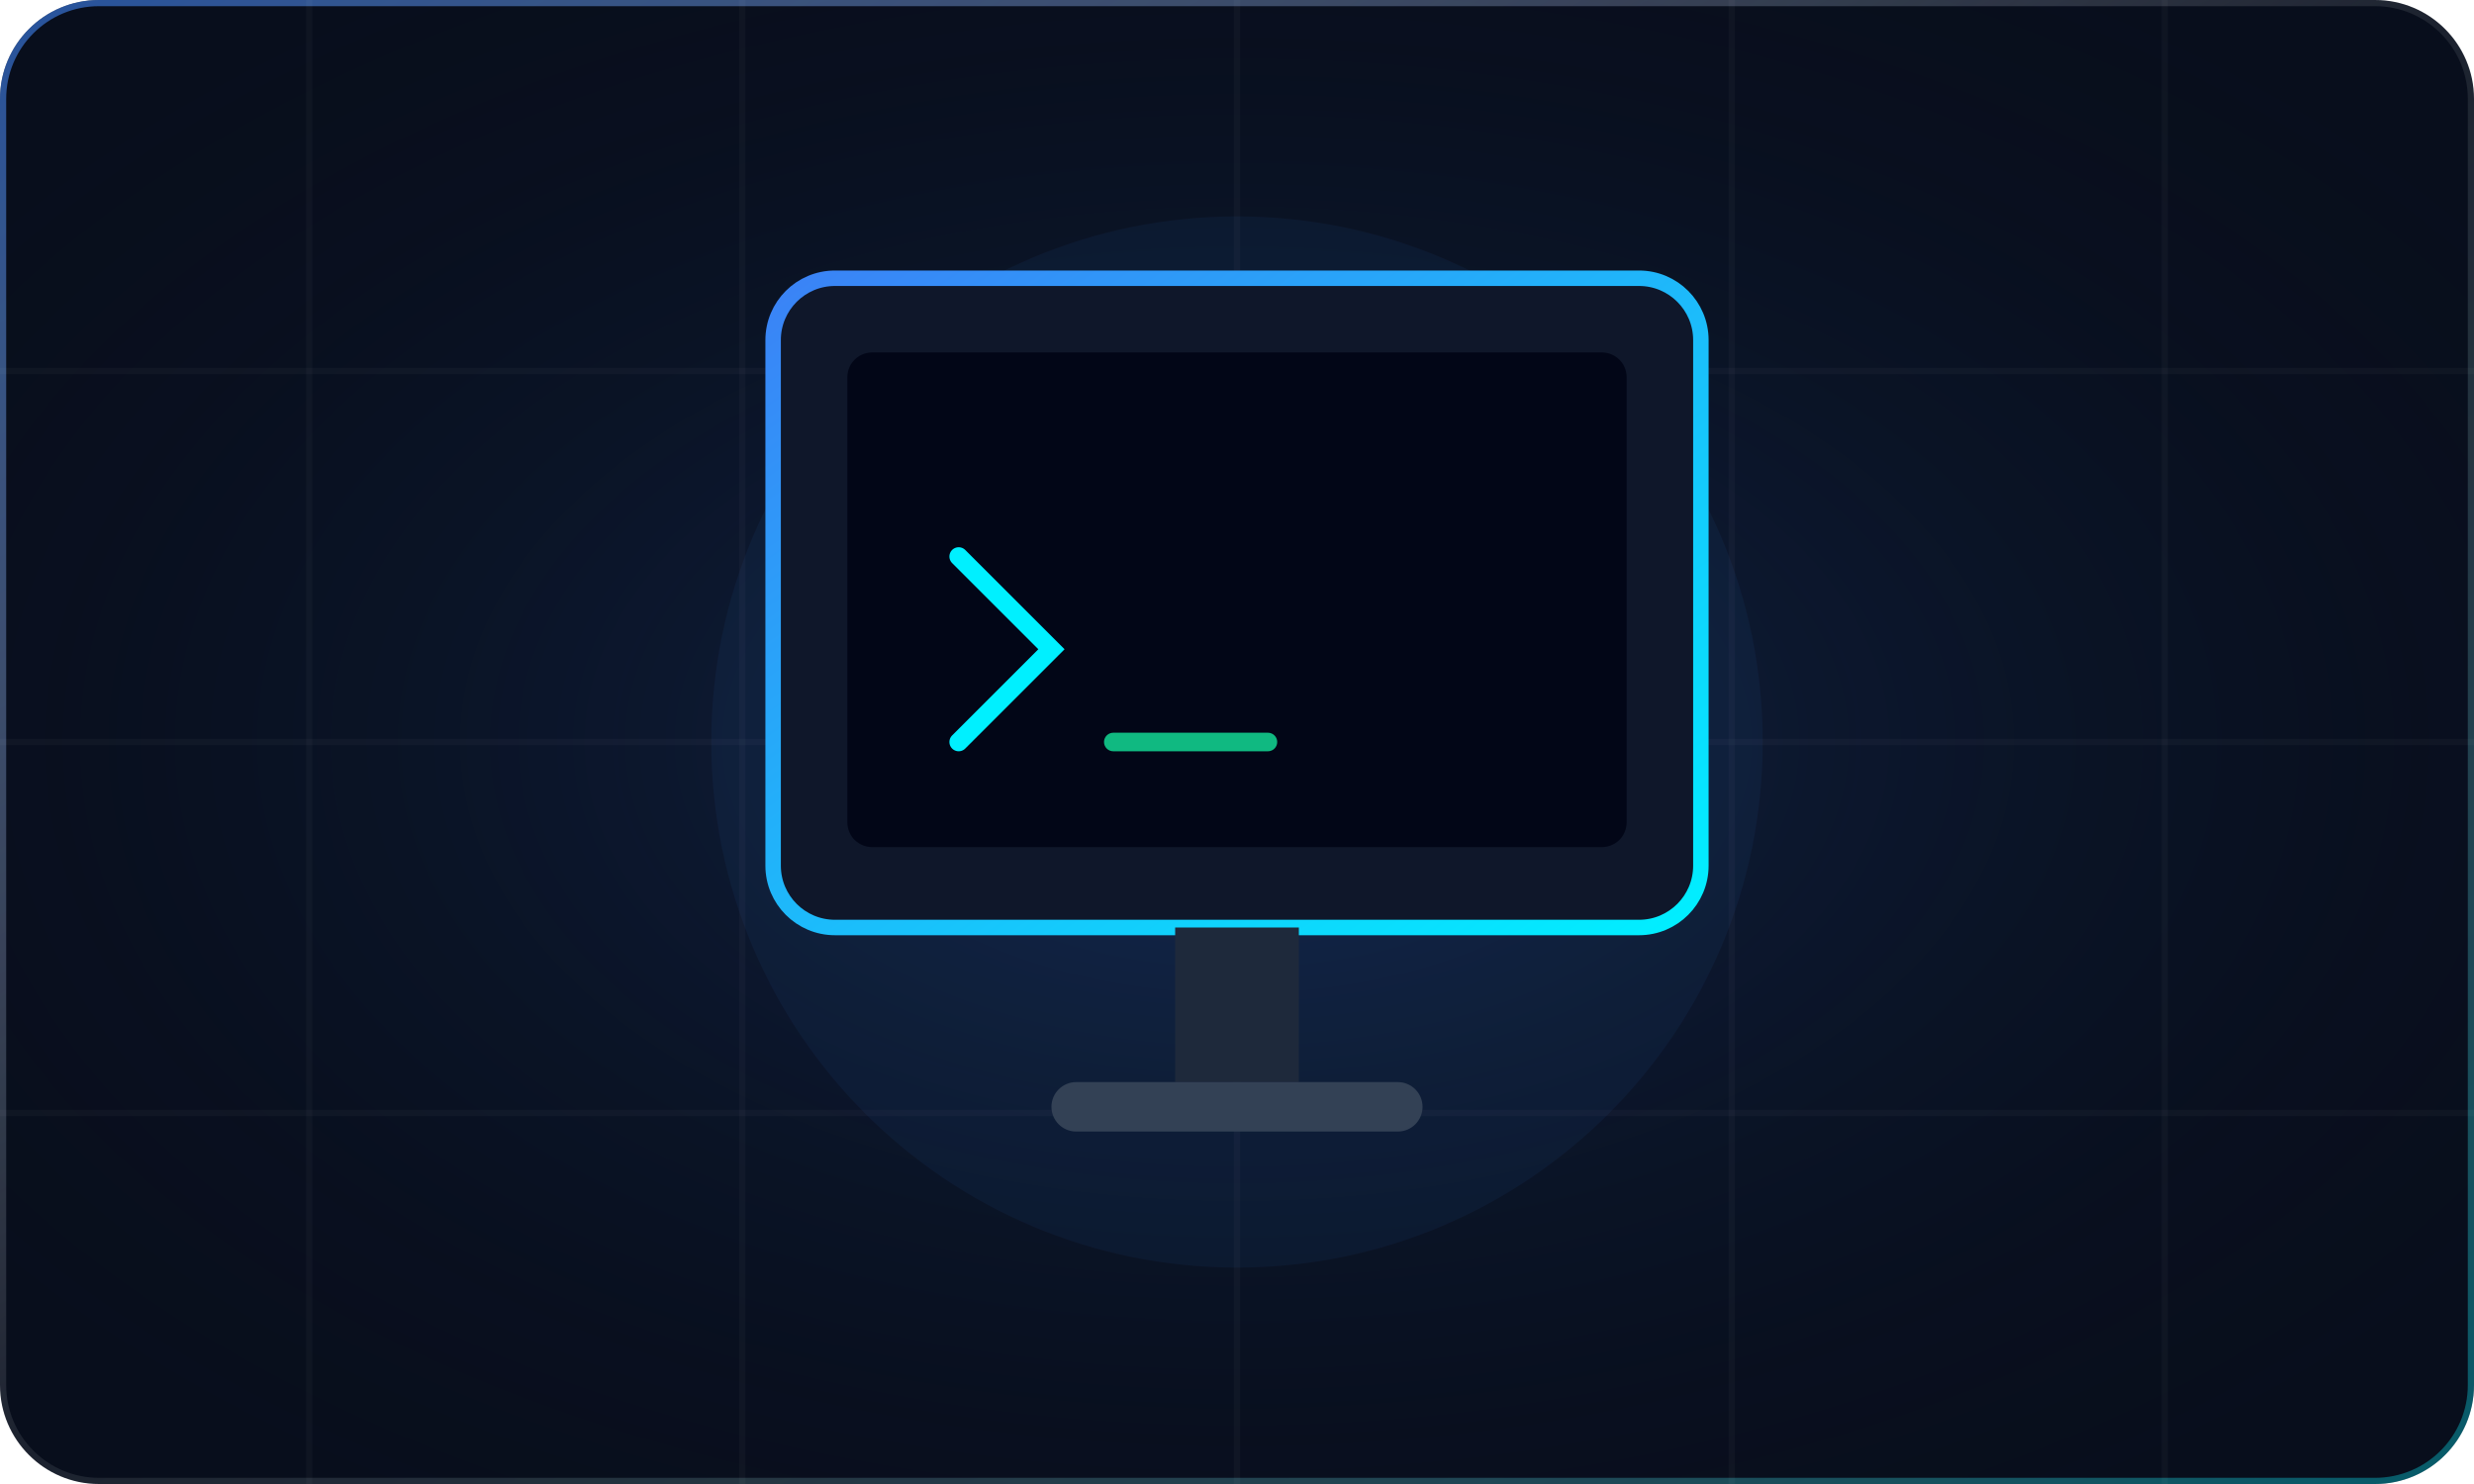
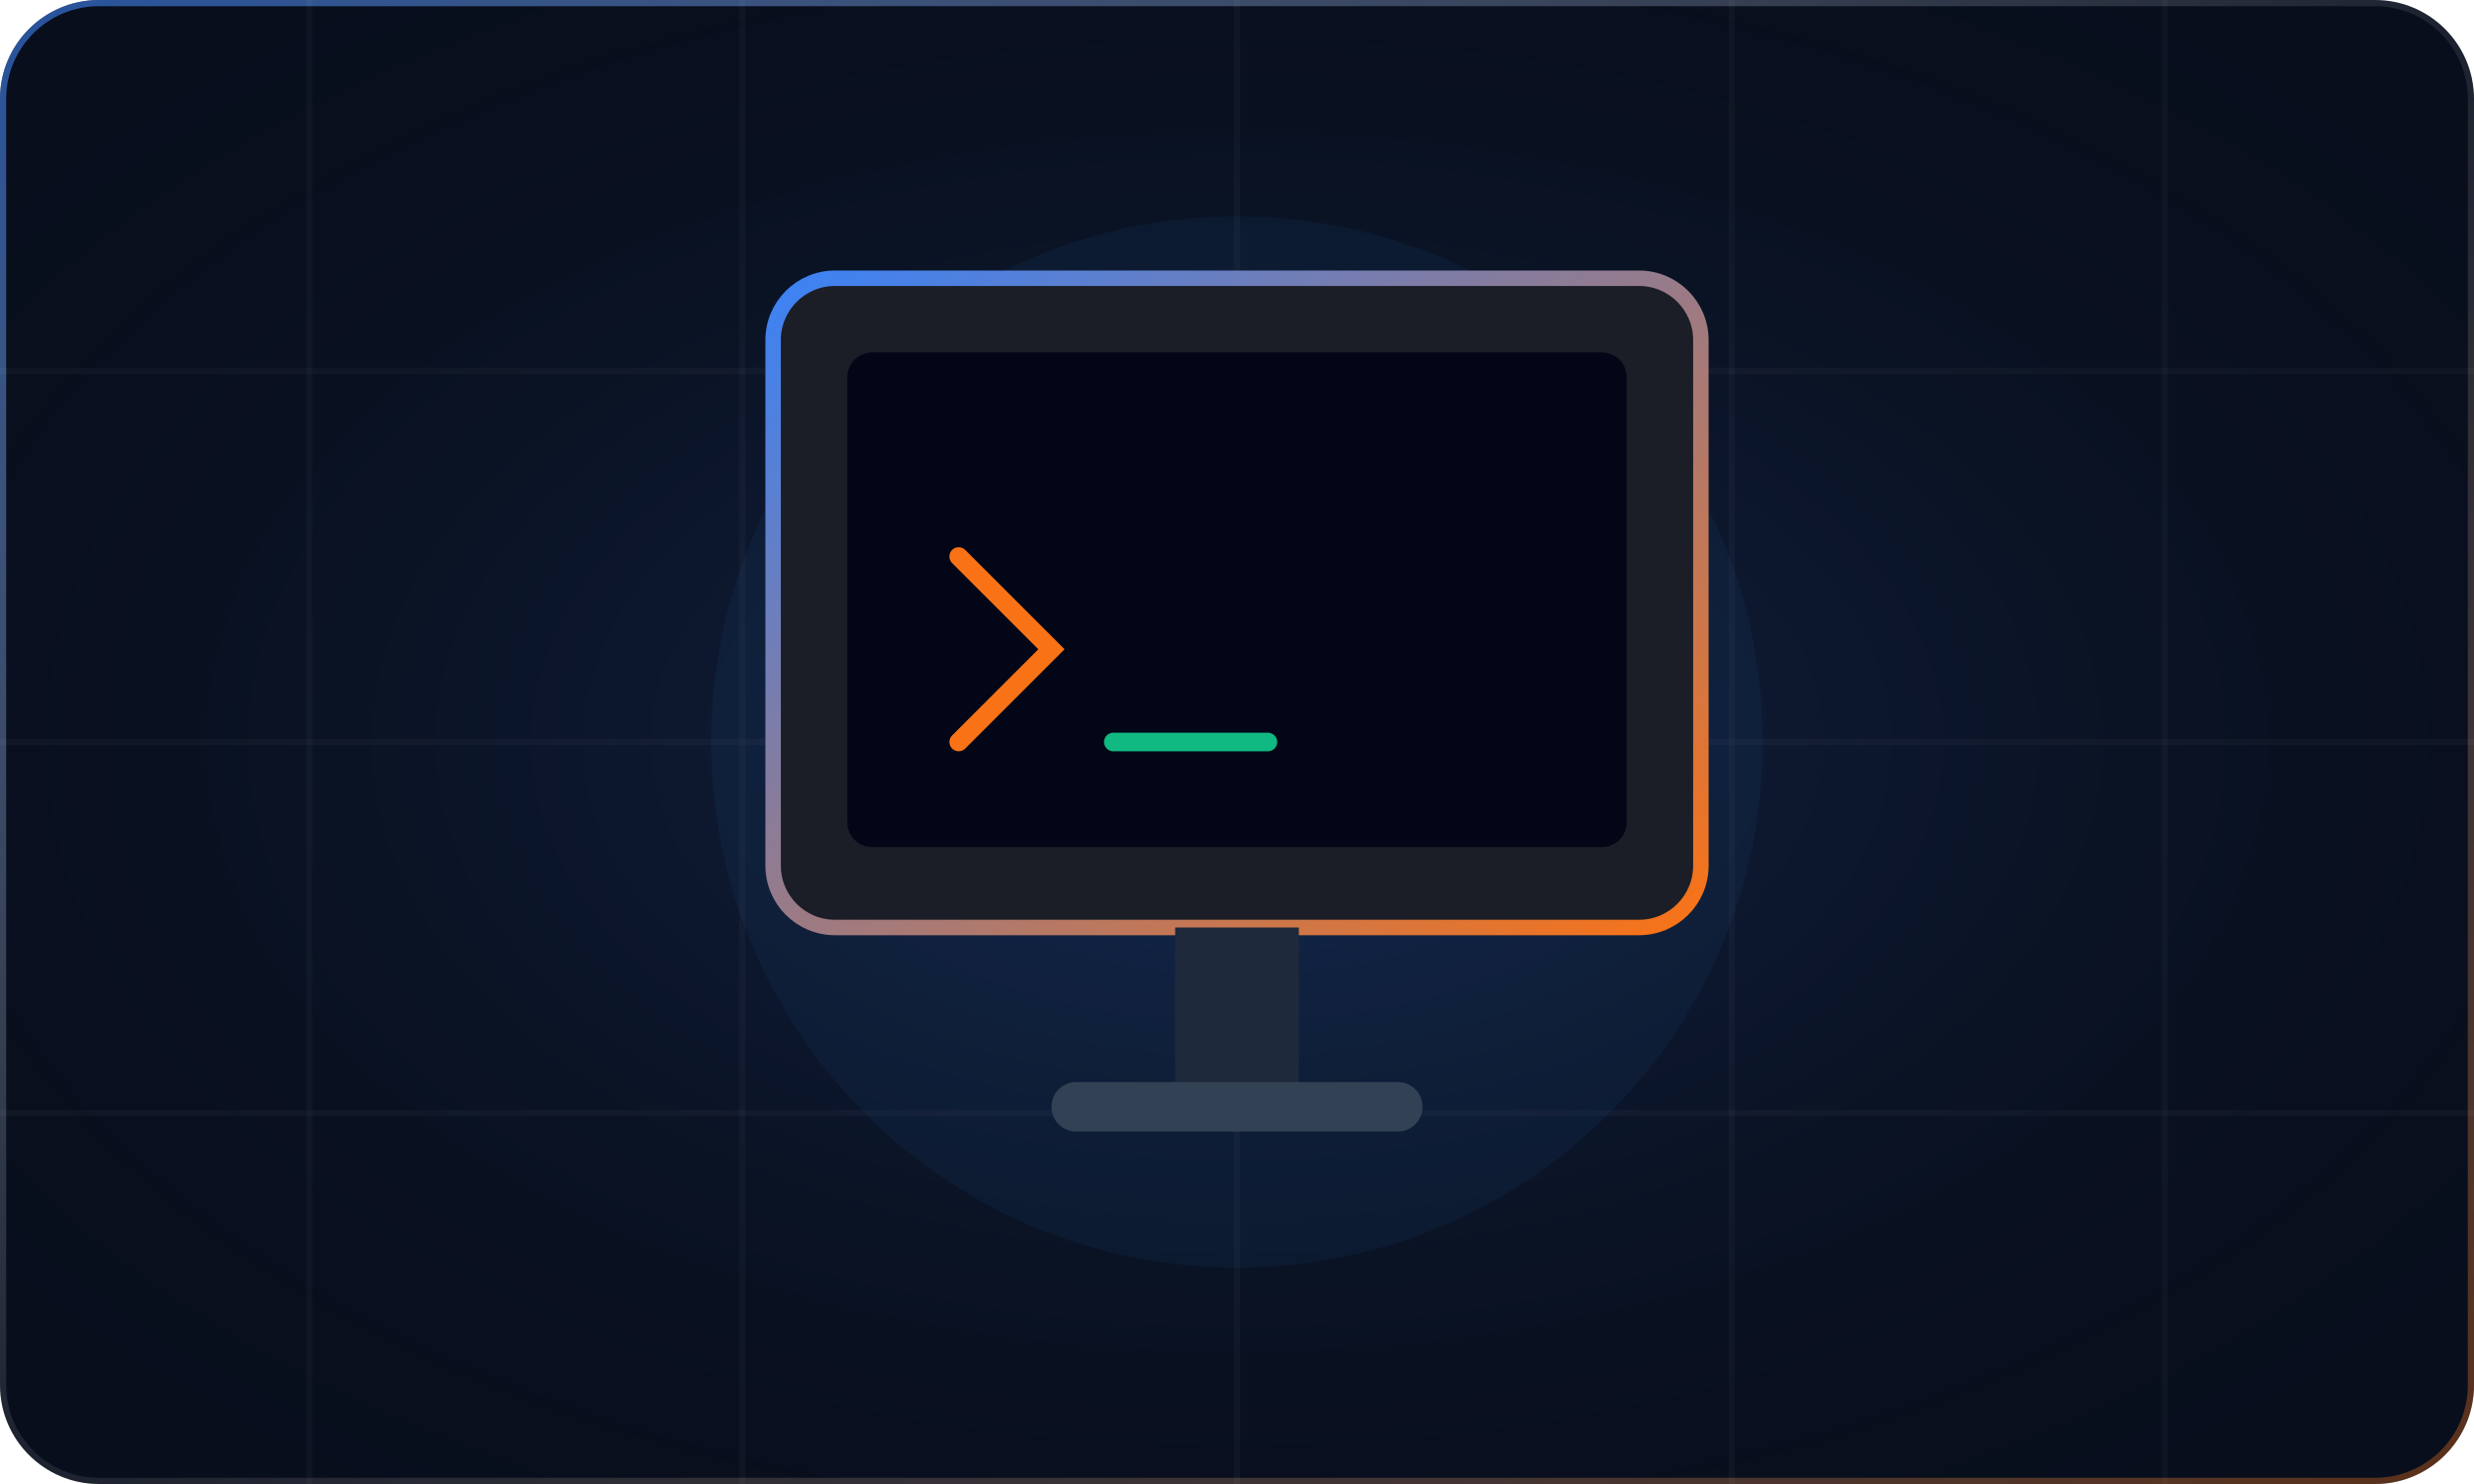
<svg xmlns="http://www.w3.org/2000/svg" viewBox="0 0 400 240" width="400" height="240" fill="none">
  <defs>
    <radialGradient id="bgGlow" cx="50%" cy="50%" r="65%">
      <stop offset="0%" stop-color="#3b82f6" stop-opacity="0.2" />
-       <stop offset="100%" stop-color="#060913" stop-opacity="0" />
+       <stop offset="100%" stop-color="#0f1115" stop-opacity="0" />
    </radialGradient>
    <linearGradient id="borderGrad" x1="0%" y1="0%" x2="100%" y2="100%">
      <stop offset="0%" stop-color="#3b82f6" stop-opacity="0.6" />
      <stop offset="50%" stop-color="rgba(255,255,255,0.08)" />
-       <stop offset="100%" stop-color="#00f0ff" stop-opacity="0.35" />
+       <stop offset="100%" stop-color="#f97316" stop-opacity="0.35" />
    </linearGradient>
    <linearGradient id="accentGrad" x1="0%" y1="0%" x2="100%" y2="100%">
      <stop offset="0%" stop-color="#3b82f6" />
-       <stop offset="100%" stop-color="#00f0ff" />
+       <stop offset="100%" stop-color="#f97316" />
    </linearGradient>
    <filter id="glow" x="-20%" y="-20%" width="140%" height="140%">
      <feGaussianBlur stdDeviation="3.5" result="b" />
      <feComposite in="SourceGraphic" in2="b" operator="over" />
    </filter>
  </defs>
  <rect width="400" height="240" rx="16" fill="#080e1c" />
  <rect width="400" height="240" rx="16" fill="url(#bgGlow)" />
  <rect x="0.5" y="0.5" width="399" height="239" rx="15.5" stroke="url(#borderGrad)" stroke-width="1" />
  <g stroke="rgba(255,255,255,0.03)" stroke-width="1">
    <line x1="50" y1="0" x2="50" y2="240" />
    <line x1="120" y1="0" x2="120" y2="240" />
    <line x1="200" y1="0" x2="200" y2="240" />
    <line x1="280" y1="0" x2="280" y2="240" />
    <line x1="350" y1="0" x2="350" y2="240" />
    <line x1="0" y1="60" x2="400" y2="60" />
    <line x1="0" y1="120" x2="400" y2="120" />
    <line x1="0" y1="180" x2="400" y2="180" />
  </g>
  <circle cx="200" cy="120" r="85" fill="#3b82f6" opacity="0.06" />
  <g transform="translate(115, 35)">
-     <rect x="10" y="10" width="150" height="105" rx="10" fill="#0f172a" stroke="url(#accentGrad)" stroke-width="2.5" />
+     <rect x="10" y="10" width="150" height="105" rx="10" fill="#1b1e26" stroke="url(#accentGrad)" stroke-width="2.5" />
    <rect x="22" y="22" width="126" height="80" rx="4" fill="#020617" />
-     <path d="M40 55 L55 70 L40 85" stroke="#00f0ff" stroke-width="3" stroke-linecap="round" fill="none" />
+     <path d="M40 55 L55 70 L40 85" stroke="#f97316" stroke-width="3" stroke-linecap="round" fill="none" />
    <line x1="65" y1="85" x2="90" y2="85" stroke="#10b981" stroke-width="3" stroke-linecap="round" />
    <rect x="75" y="115" width="20" height="25" fill="#1e293b" />
    <rect x="55" y="140" width="60" height="8" rx="4" fill="#334155" />
  </g>
</svg>
